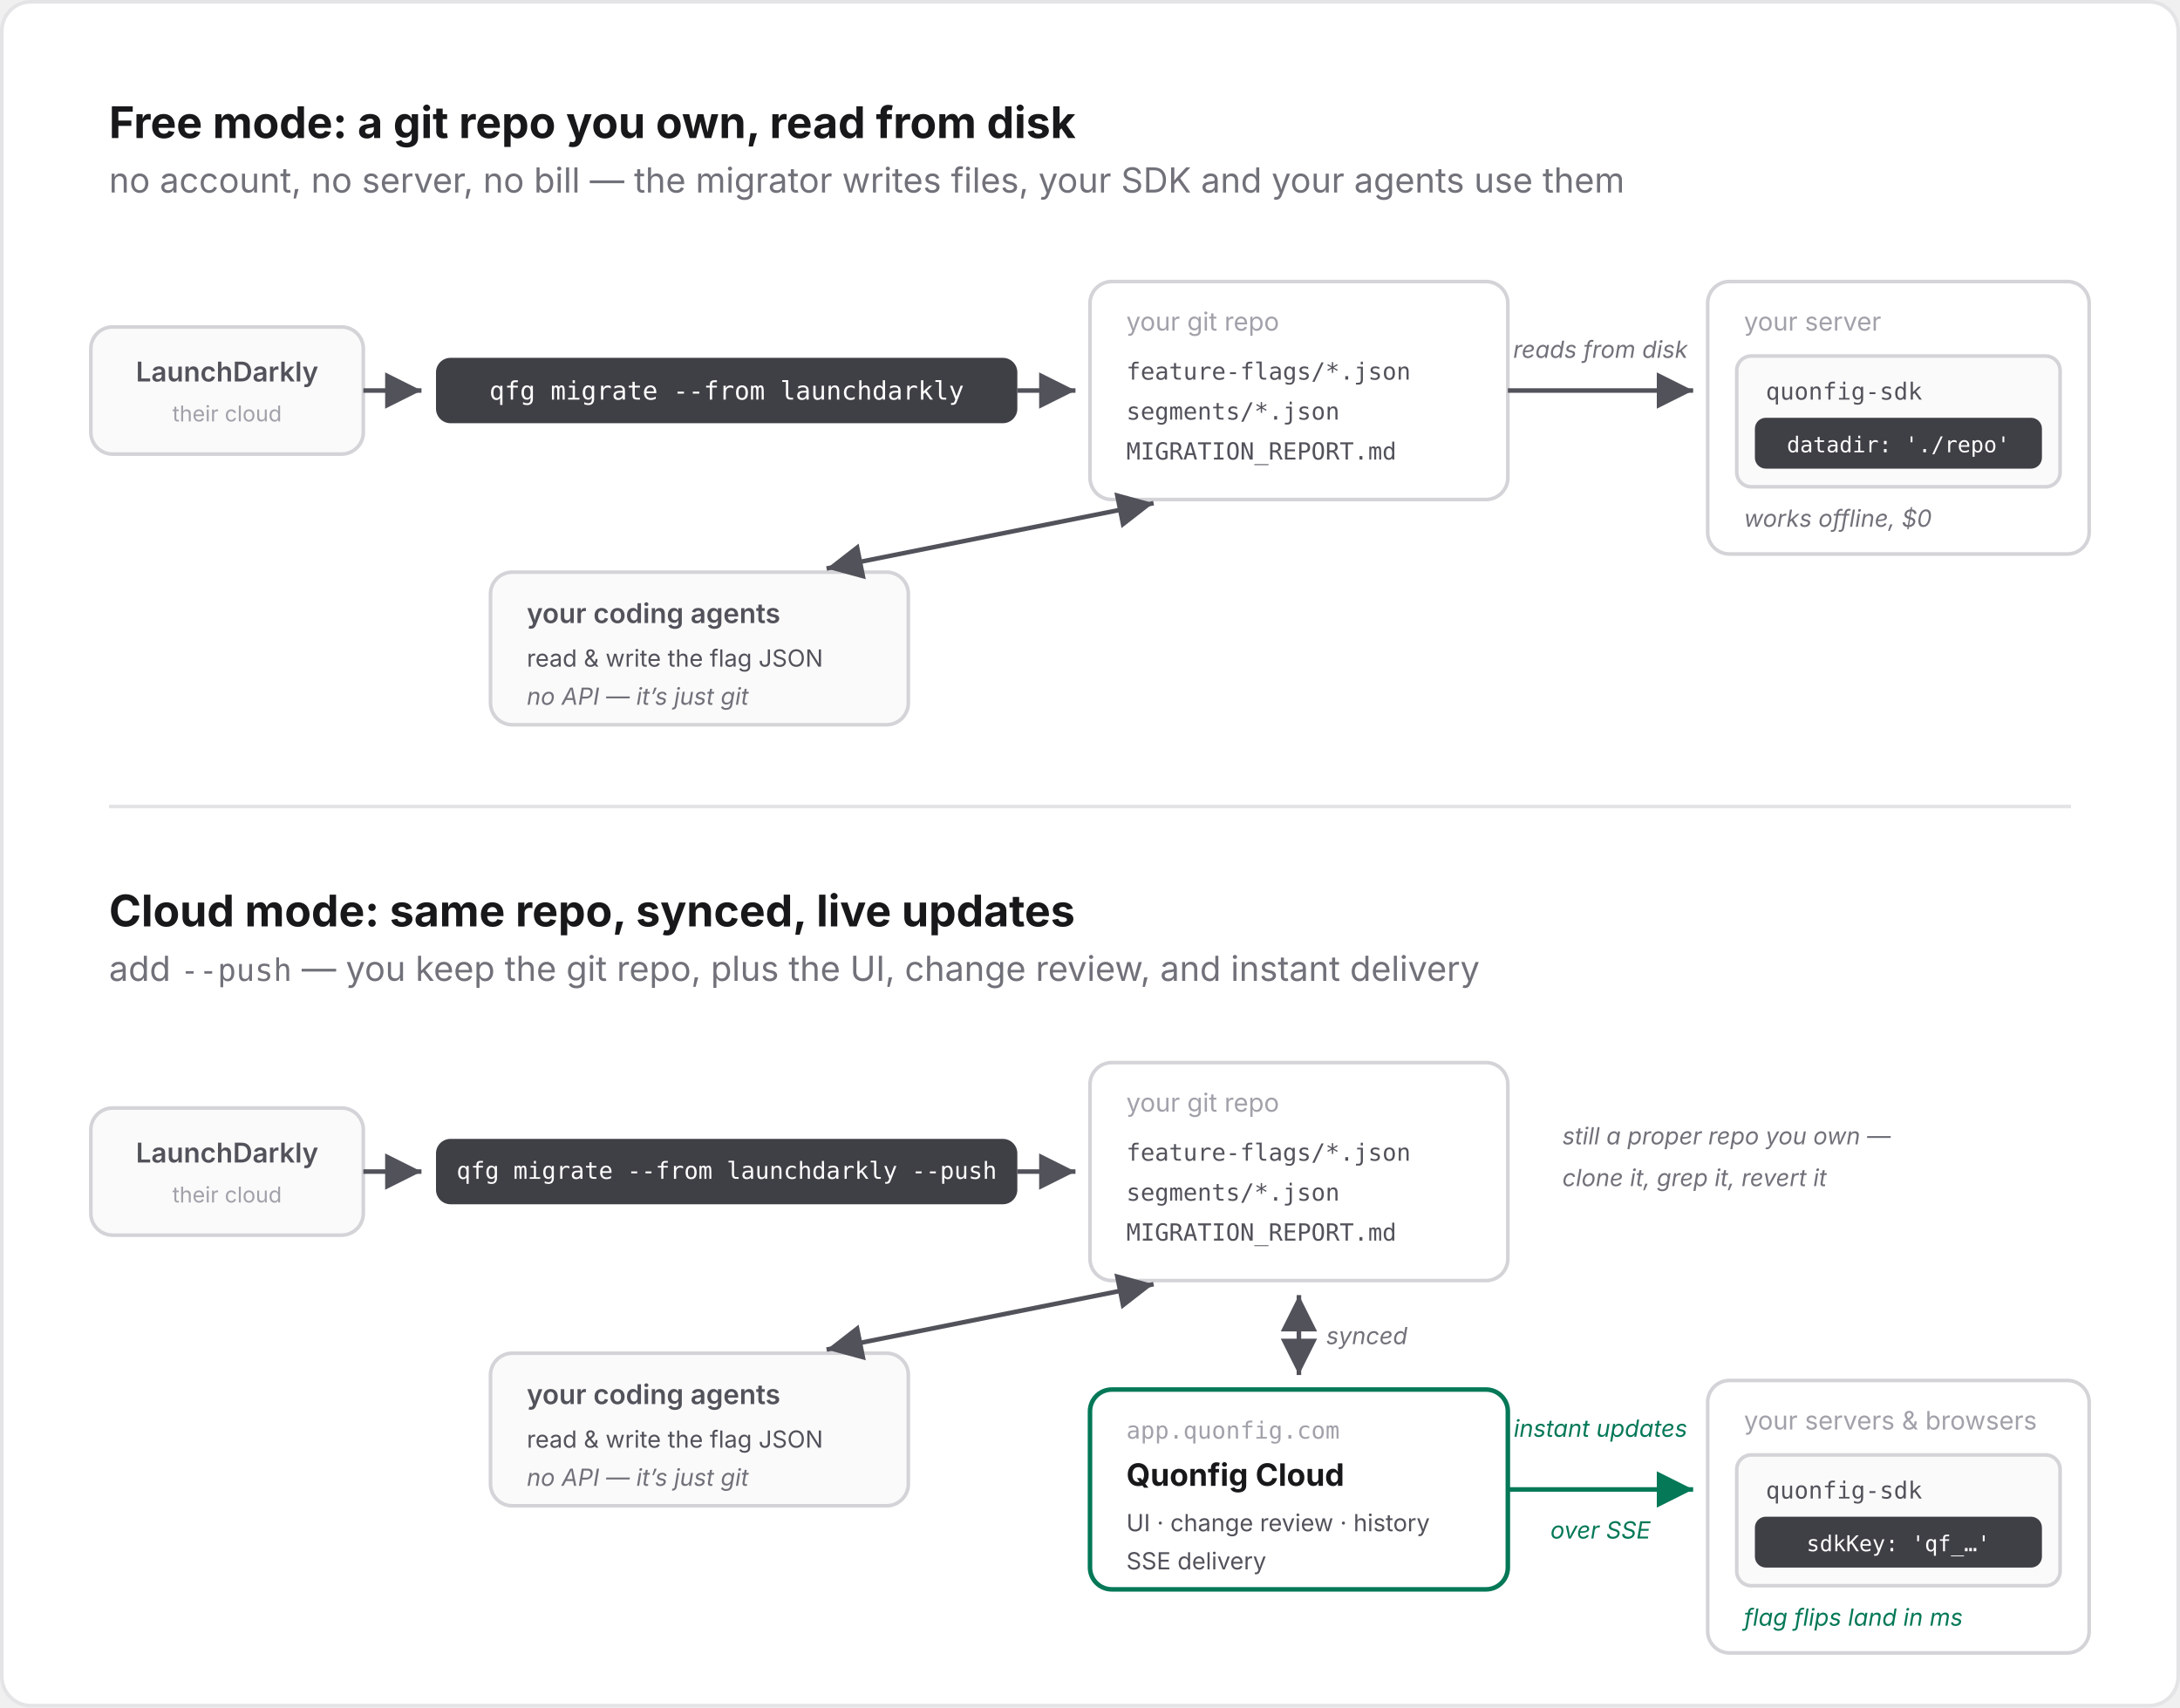
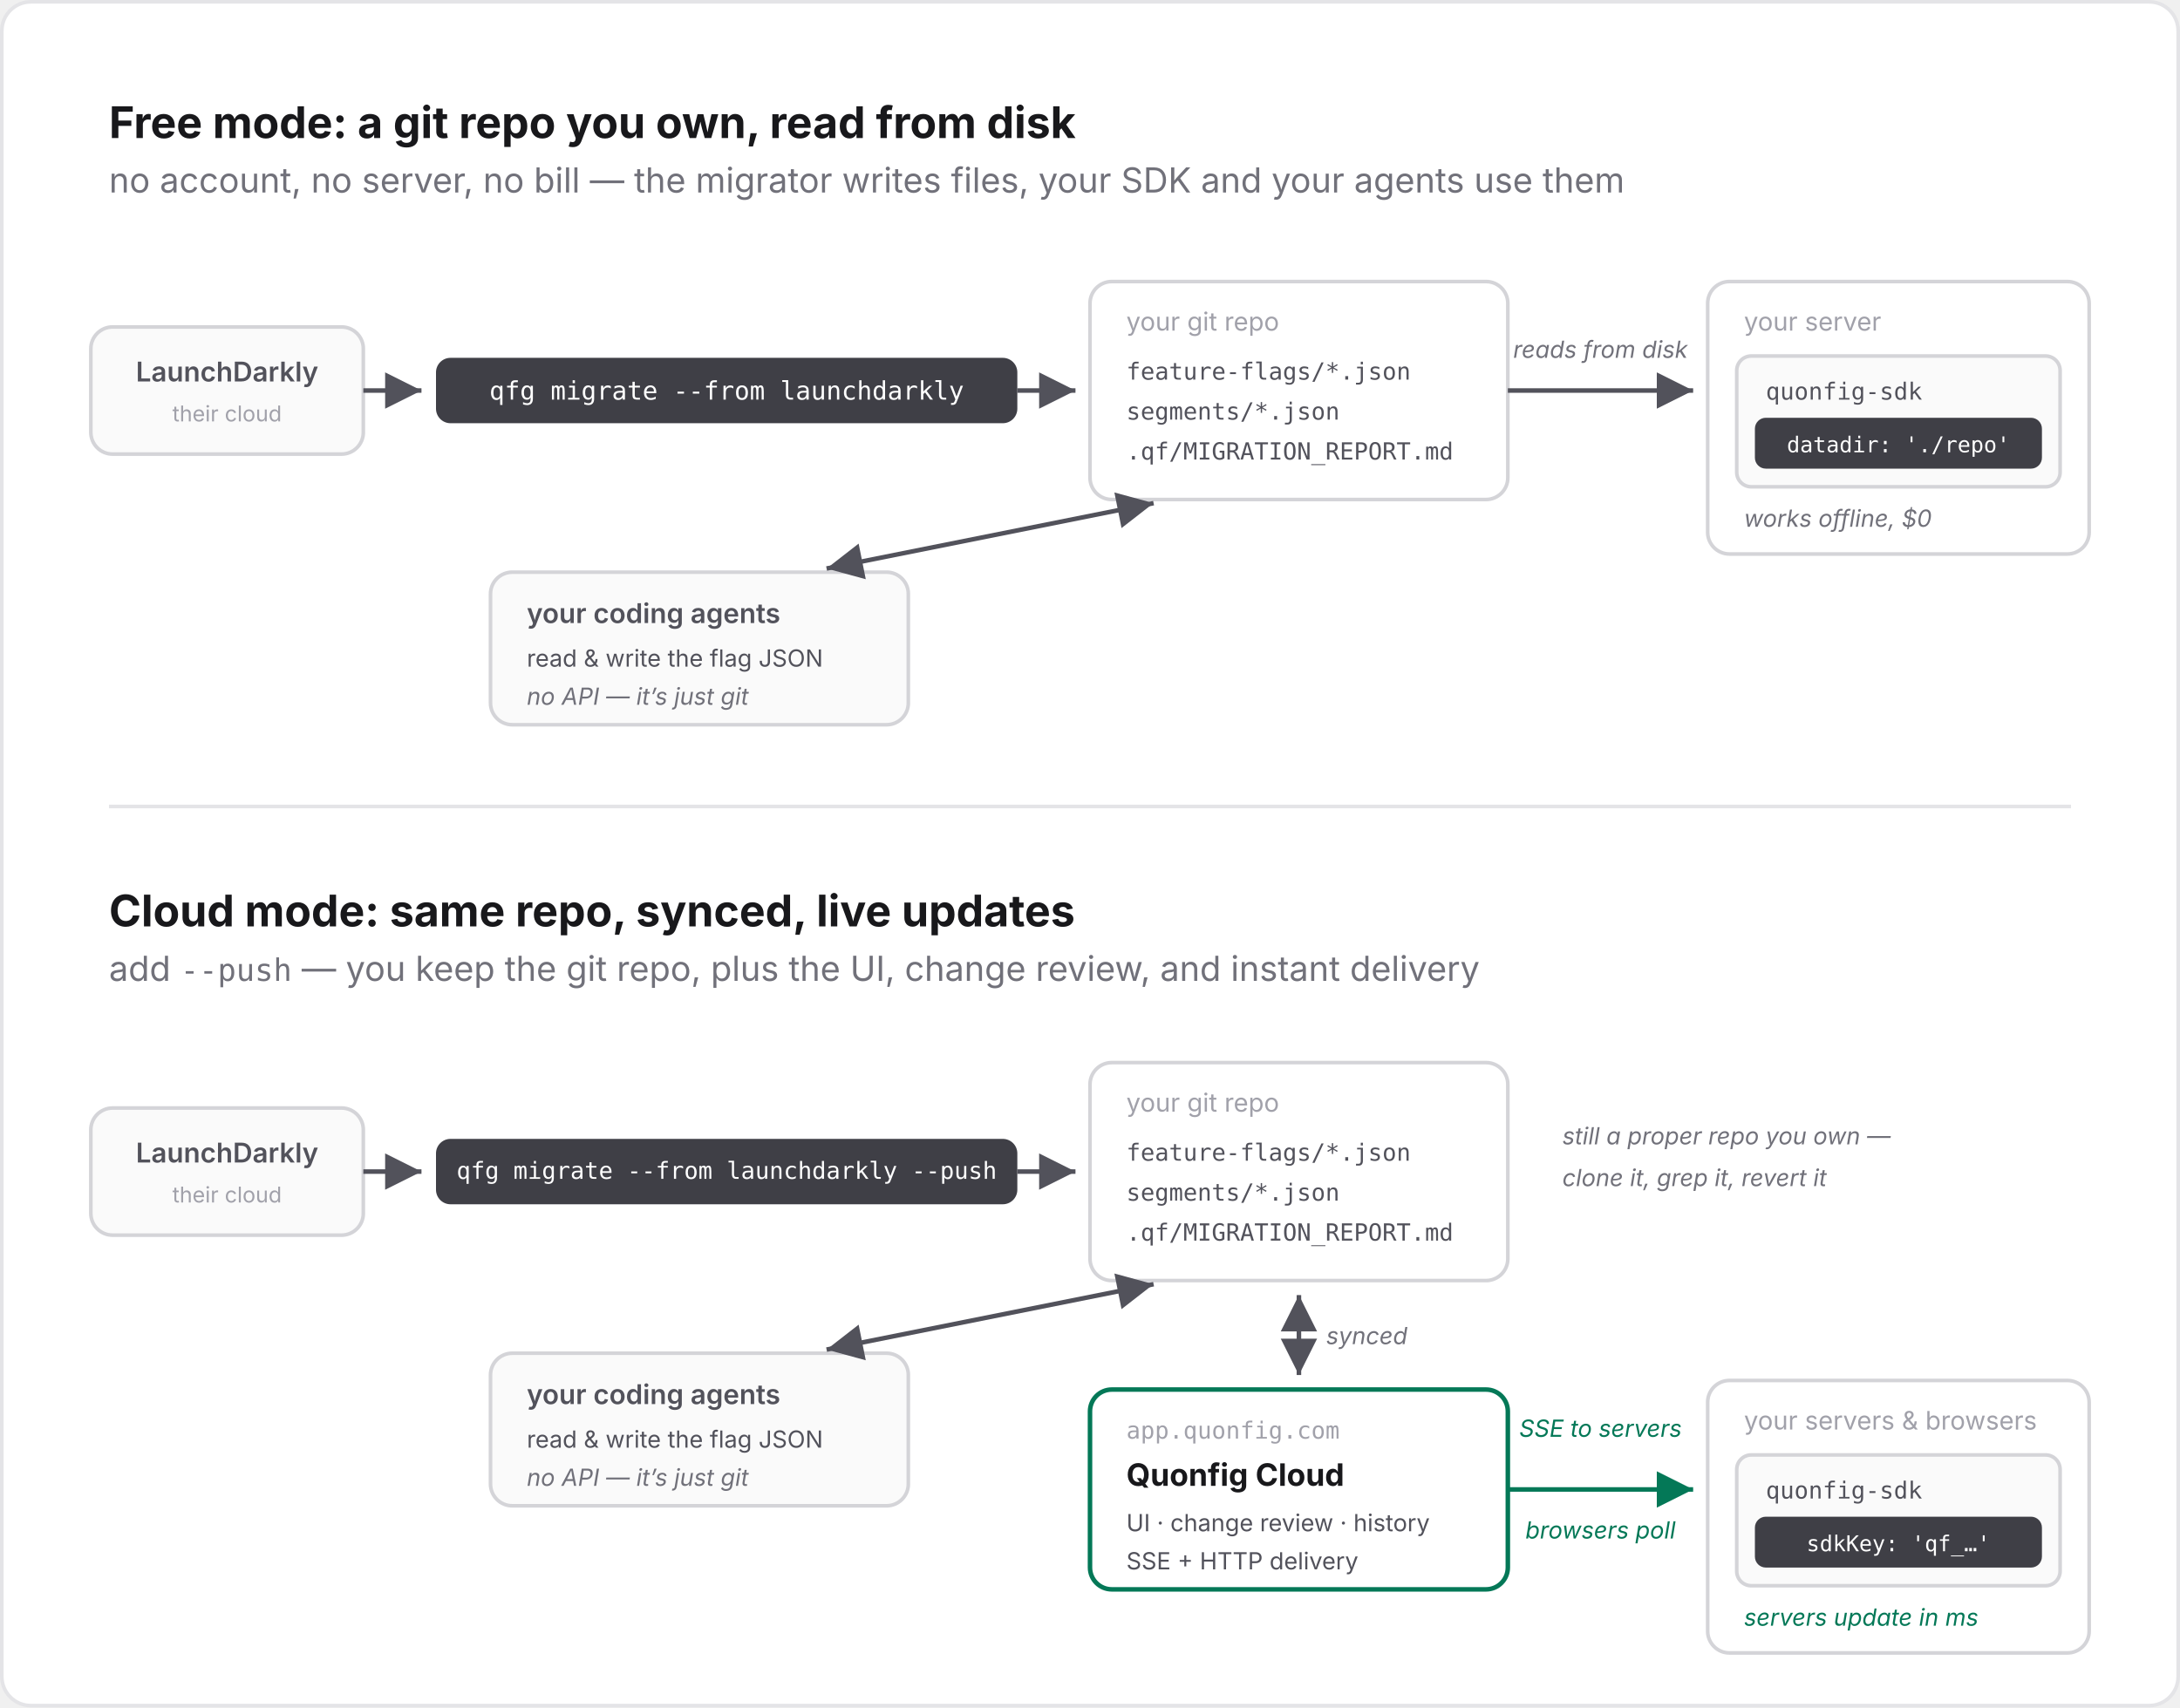
- <svg xmlns="http://www.w3.org/2000/svg" viewBox="0 0 1200 940" font-family="-apple-system, BlinkMacSystemFont, 'Segoe UI', sans-serif" role="img" aria-label="Diagram: two ways to run the migration. Free mode: qfg migrate pulls LaunchDarkly into a git repo you own, your server-side SDK reads it straight from disk, and your coding agents read and write the flag JSON directly — no account, no bill. Cloud mode: the same command with --push keeps that same git repo and syncs it to Quonfig Cloud, which delivers instant updates to every SDK over SSE.">
+ <svg xmlns="http://www.w3.org/2000/svg" viewBox="0 0 1200 940" font-family="-apple-system, BlinkMacSystemFont, 'Segoe UI', sans-serif" role="img" aria-label="Diagram: two ways to run the migration. Free mode: qfg migrate pulls LaunchDarkly into a git repo you own, your server-side SDK reads it straight from disk, and your coding agents read and write the flag JSON directly — no account, no bill. Cloud mode: the same command with --push keeps that same git repo and syncs it to Quonfig Cloud, which streams updates to backend SDKs over SSE while browser SDKs fetch evaluated values over HTTP and poll.">
  <defs>
    <marker id="mArrow" markerWidth="10" markerHeight="10" refX="8" refY="4" orient="auto-start-reverse">
      <path d="M0,0 L8,4 L0,8 z" fill="#52525b" />
    </marker>
    <marker id="mArrowGreen" markerWidth="10" markerHeight="10" refX="8" refY="4" orient="auto-start-reverse">
      <path d="M0,0 L8,4 L0,8 z" fill="#047857" />
    </marker>
  </defs>
  <rect x="1" y="1" width="1198" height="938" rx="16" fill="#ffffff" stroke="#e4e4e7" stroke-width="2" />
  <text x="60" y="76" font-size="24" font-weight="700" fill="#18181b">Free mode: a git repo you own, read from disk</text>
  <text x="60" y="106" font-size="19" fill="#71717a">no account, no server, no bill — the migrator writes files, your SDK and your agents use them</text>
  <rect x="50" y="180" width="150" height="70" rx="12" fill="#fafafa" stroke="#d4d4d8" stroke-width="2" />
  <text x="125" y="210" font-size="15" font-weight="600" fill="#52525b" text-anchor="middle">LaunchDarkly</text>
  <text x="125" y="232" font-size="12" fill="#a1a1aa" text-anchor="middle">their cloud</text>
  <line x1="200" y1="215" x2="232" y2="215" stroke="#52525b" stroke-width="2.5" marker-end="url(#mArrow)" />
  <rect x="240" y="197" width="320" height="36" rx="8" fill="#3f3f46" />
  <text x="400" y="220" font-size="14" fill="#ffffff" text-anchor="middle" font-family="ui-monospace, SFMono-Regular, Menlo, monospace">qfg migrate --from launchdarkly</text>
  <line x1="560" y1="215" x2="592" y2="215" stroke="#52525b" stroke-width="2.5" marker-end="url(#mArrow)" />
  <rect x="600" y="155" width="230" height="120" rx="12" fill="#ffffff" stroke="#d4d4d8" stroke-width="2" />
  <text x="620" y="182" font-size="14" fill="#a1a1aa">your git repo</text>
  <text x="620" y="209" font-size="13" fill="#52525b" font-family="ui-monospace, SFMono-Regular, Menlo, monospace">feature-flags/*.json</text>
  <text x="620" y="231" font-size="13" fill="#52525b" font-family="ui-monospace, SFMono-Regular, Menlo, monospace">segments/*.json</text>
-   <text x="620" y="253" font-size="13" fill="#52525b" font-family="ui-monospace, SFMono-Regular, Menlo, monospace">MIGRATION_REPORT.md</text>
+   <text x="620" y="253" font-size="13" fill="#52525b" font-family="ui-monospace, SFMono-Regular, Menlo, monospace">.qf/MIGRATION_REPORT.md</text>
  <line x1="830" y1="215" x2="932" y2="215" stroke="#52525b" stroke-width="2.5" marker-end="url(#mArrow)" />
  <text x="881" y="197" font-size="13" font-style="italic" fill="#71717a" text-anchor="middle">reads from disk</text>
  <rect x="940" y="155" width="210" height="150" rx="12" fill="#ffffff" stroke="#d4d4d8" stroke-width="2" />
  <text x="960" y="182" font-size="14" fill="#a1a1aa">your server</text>
  <rect x="956" y="196" width="178" height="72" rx="8" fill="#fafafa" stroke="#d4d4d8" stroke-width="2" />
  <text x="972" y="220" font-size="13" fill="#52525b" font-family="ui-monospace, SFMono-Regular, Menlo, monospace">quonfig-sdk</text>
  <rect x="966" y="230" width="158" height="28" rx="6" fill="#3f3f46" />
  <text x="1045" y="249" font-size="12" fill="#ffffff" text-anchor="middle" font-family="ui-monospace, SFMono-Regular, Menlo, monospace">datadir: './repo'</text>
  <text x="960" y="290" font-size="13" font-style="italic" fill="#71717a">works offline, $0</text>
  <rect x="270" y="315" width="230" height="84" rx="12" fill="#fafafa" stroke="#d4d4d8" stroke-width="2" />
  <text x="290" y="343" font-size="15" font-weight="600" fill="#52525b">your coding agents</text>
  <text x="290" y="367" font-size="13" fill="#52525b">read &amp; write the flag JSON</text>
  <text x="290" y="388" font-size="13" font-style="italic" fill="#71717a">no API — it’s just git</text>
  <line x1="455" y1="313" x2="635" y2="277" stroke="#52525b" stroke-width="2.5" marker-start="url(#mArrow)" marker-end="url(#mArrow)" />
  <line x1="60" y1="444" x2="1140" y2="444" stroke="#e4e4e7" stroke-width="2" />
  <text x="60" y="510" font-size="24" font-weight="700" fill="#18181b">Cloud mode: same repo, synced, live updates</text>
  <text x="60" y="540" font-size="19" fill="#71717a">add <tspan font-family="ui-monospace, SFMono-Regular, Menlo, monospace" font-size="17">--push</tspan> — you keep the git repo, plus the UI, change review, and instant delivery</text>
  <rect x="50" y="610" width="150" height="70" rx="12" fill="#fafafa" stroke="#d4d4d8" stroke-width="2" />
  <text x="125" y="640" font-size="15" font-weight="600" fill="#52525b" text-anchor="middle">LaunchDarkly</text>
  <text x="125" y="662" font-size="12" fill="#a1a1aa" text-anchor="middle">their cloud</text>
  <line x1="200" y1="645" x2="232" y2="645" stroke="#52525b" stroke-width="2.5" marker-end="url(#mArrow)" />
  <rect x="240" y="627" width="320" height="36" rx="8" fill="#3f3f46" />
  <text x="400" y="649" font-size="13" fill="#ffffff" text-anchor="middle" font-family="ui-monospace, SFMono-Regular, Menlo, monospace">qfg migrate --from launchdarkly --push</text>
  <line x1="560" y1="645" x2="592" y2="645" stroke="#52525b" stroke-width="2.5" marker-end="url(#mArrow)" />
  <rect x="600" y="585" width="230" height="120" rx="12" fill="#ffffff" stroke="#d4d4d8" stroke-width="2" />
  <text x="620" y="612" font-size="14" fill="#a1a1aa">your git repo</text>
  <text x="620" y="639" font-size="13" fill="#52525b" font-family="ui-monospace, SFMono-Regular, Menlo, monospace">feature-flags/*.json</text>
  <text x="620" y="661" font-size="13" fill="#52525b" font-family="ui-monospace, SFMono-Regular, Menlo, monospace">segments/*.json</text>
-   <text x="620" y="683" font-size="13" fill="#52525b" font-family="ui-monospace, SFMono-Regular, Menlo, monospace">MIGRATION_REPORT.md</text>
+   <text x="620" y="683" font-size="13" fill="#52525b" font-family="ui-monospace, SFMono-Regular, Menlo, monospace">.qf/MIGRATION_REPORT.md</text>
  <text x="860" y="630" font-size="13" font-style="italic" fill="#71717a">still a proper repo you own —</text>
  <text x="860" y="653" font-size="13" font-style="italic" fill="#71717a">clone it, grep it, revert it</text>
  <rect x="270" y="745" width="230" height="84" rx="12" fill="#fafafa" stroke="#d4d4d8" stroke-width="2" />
  <text x="290" y="773" font-size="15" font-weight="600" fill="#52525b">your coding agents</text>
  <text x="290" y="797" font-size="13" fill="#52525b">read &amp; write the flag JSON</text>
  <text x="290" y="818" font-size="13" font-style="italic" fill="#71717a">no API — it’s just git</text>
  <line x1="455" y1="743" x2="635" y2="707" stroke="#52525b" stroke-width="2.5" marker-start="url(#mArrow)" marker-end="url(#mArrow)" />
  <line x1="715" y1="713" x2="715" y2="757" stroke="#52525b" stroke-width="2.5" marker-start="url(#mArrow)" marker-end="url(#mArrow)" />
  <text x="730" y="740" font-size="13" font-style="italic" fill="#71717a">synced</text>
  <rect x="600" y="765" width="230" height="110" rx="12" fill="#ffffff" stroke="#047857" stroke-width="2.5" />
  <text x="620" y="792" font-size="13" fill="#a1a1aa" font-family="ui-monospace, SFMono-Regular, Menlo, monospace">app.quonfig.com</text>
  <text x="620" y="818" font-size="17" font-weight="700" fill="#18181b">Quonfig Cloud</text>
  <text x="620" y="843" font-size="13" fill="#52525b">UI · change review · history</text>
-   <text x="620" y="864" font-size="13" fill="#52525b">SSE delivery</text>
+   <text x="620" y="864" font-size="13" fill="#52525b">SSE + HTTP delivery</text>
  <line x1="830" y1="820" x2="932" y2="820" stroke="#047857" stroke-width="2.5" marker-end="url(#mArrowGreen)" />
-   <text x="881" y="791" font-size="13" font-style="italic" fill="#047857" text-anchor="middle">instant updates</text>
-   <text x="881" y="847" font-size="13" font-style="italic" fill="#047857" text-anchor="middle">over SSE</text>
+   <text x="881" y="791" font-size="13" font-style="italic" fill="#047857" text-anchor="middle">SSE to servers</text>
+   <text x="881" y="847" font-size="13" font-style="italic" fill="#047857" text-anchor="middle">browsers poll</text>
  <rect x="940" y="760" width="210" height="150" rx="12" fill="#ffffff" stroke="#d4d4d8" stroke-width="2" />
  <text x="960" y="787" font-size="14" fill="#a1a1aa">your servers &amp; browsers</text>
  <rect x="956" y="801" width="178" height="72" rx="8" fill="#fafafa" stroke="#d4d4d8" stroke-width="2" />
  <text x="972" y="825" font-size="13" fill="#52525b" font-family="ui-monospace, SFMono-Regular, Menlo, monospace">quonfig-sdk</text>
  <rect x="966" y="835" width="158" height="28" rx="6" fill="#3f3f46" />
  <text x="1045" y="854" font-size="12" fill="#ffffff" text-anchor="middle" font-family="ui-monospace, SFMono-Regular, Menlo, monospace">sdkKey: 'qf_…'</text>
-   <text x="960" y="895" font-size="13" font-style="italic" fill="#047857">flag flips land in ms</text>
+   <text x="960" y="895" font-size="13" font-style="italic" fill="#047857">servers update in ms</text>
</svg>
